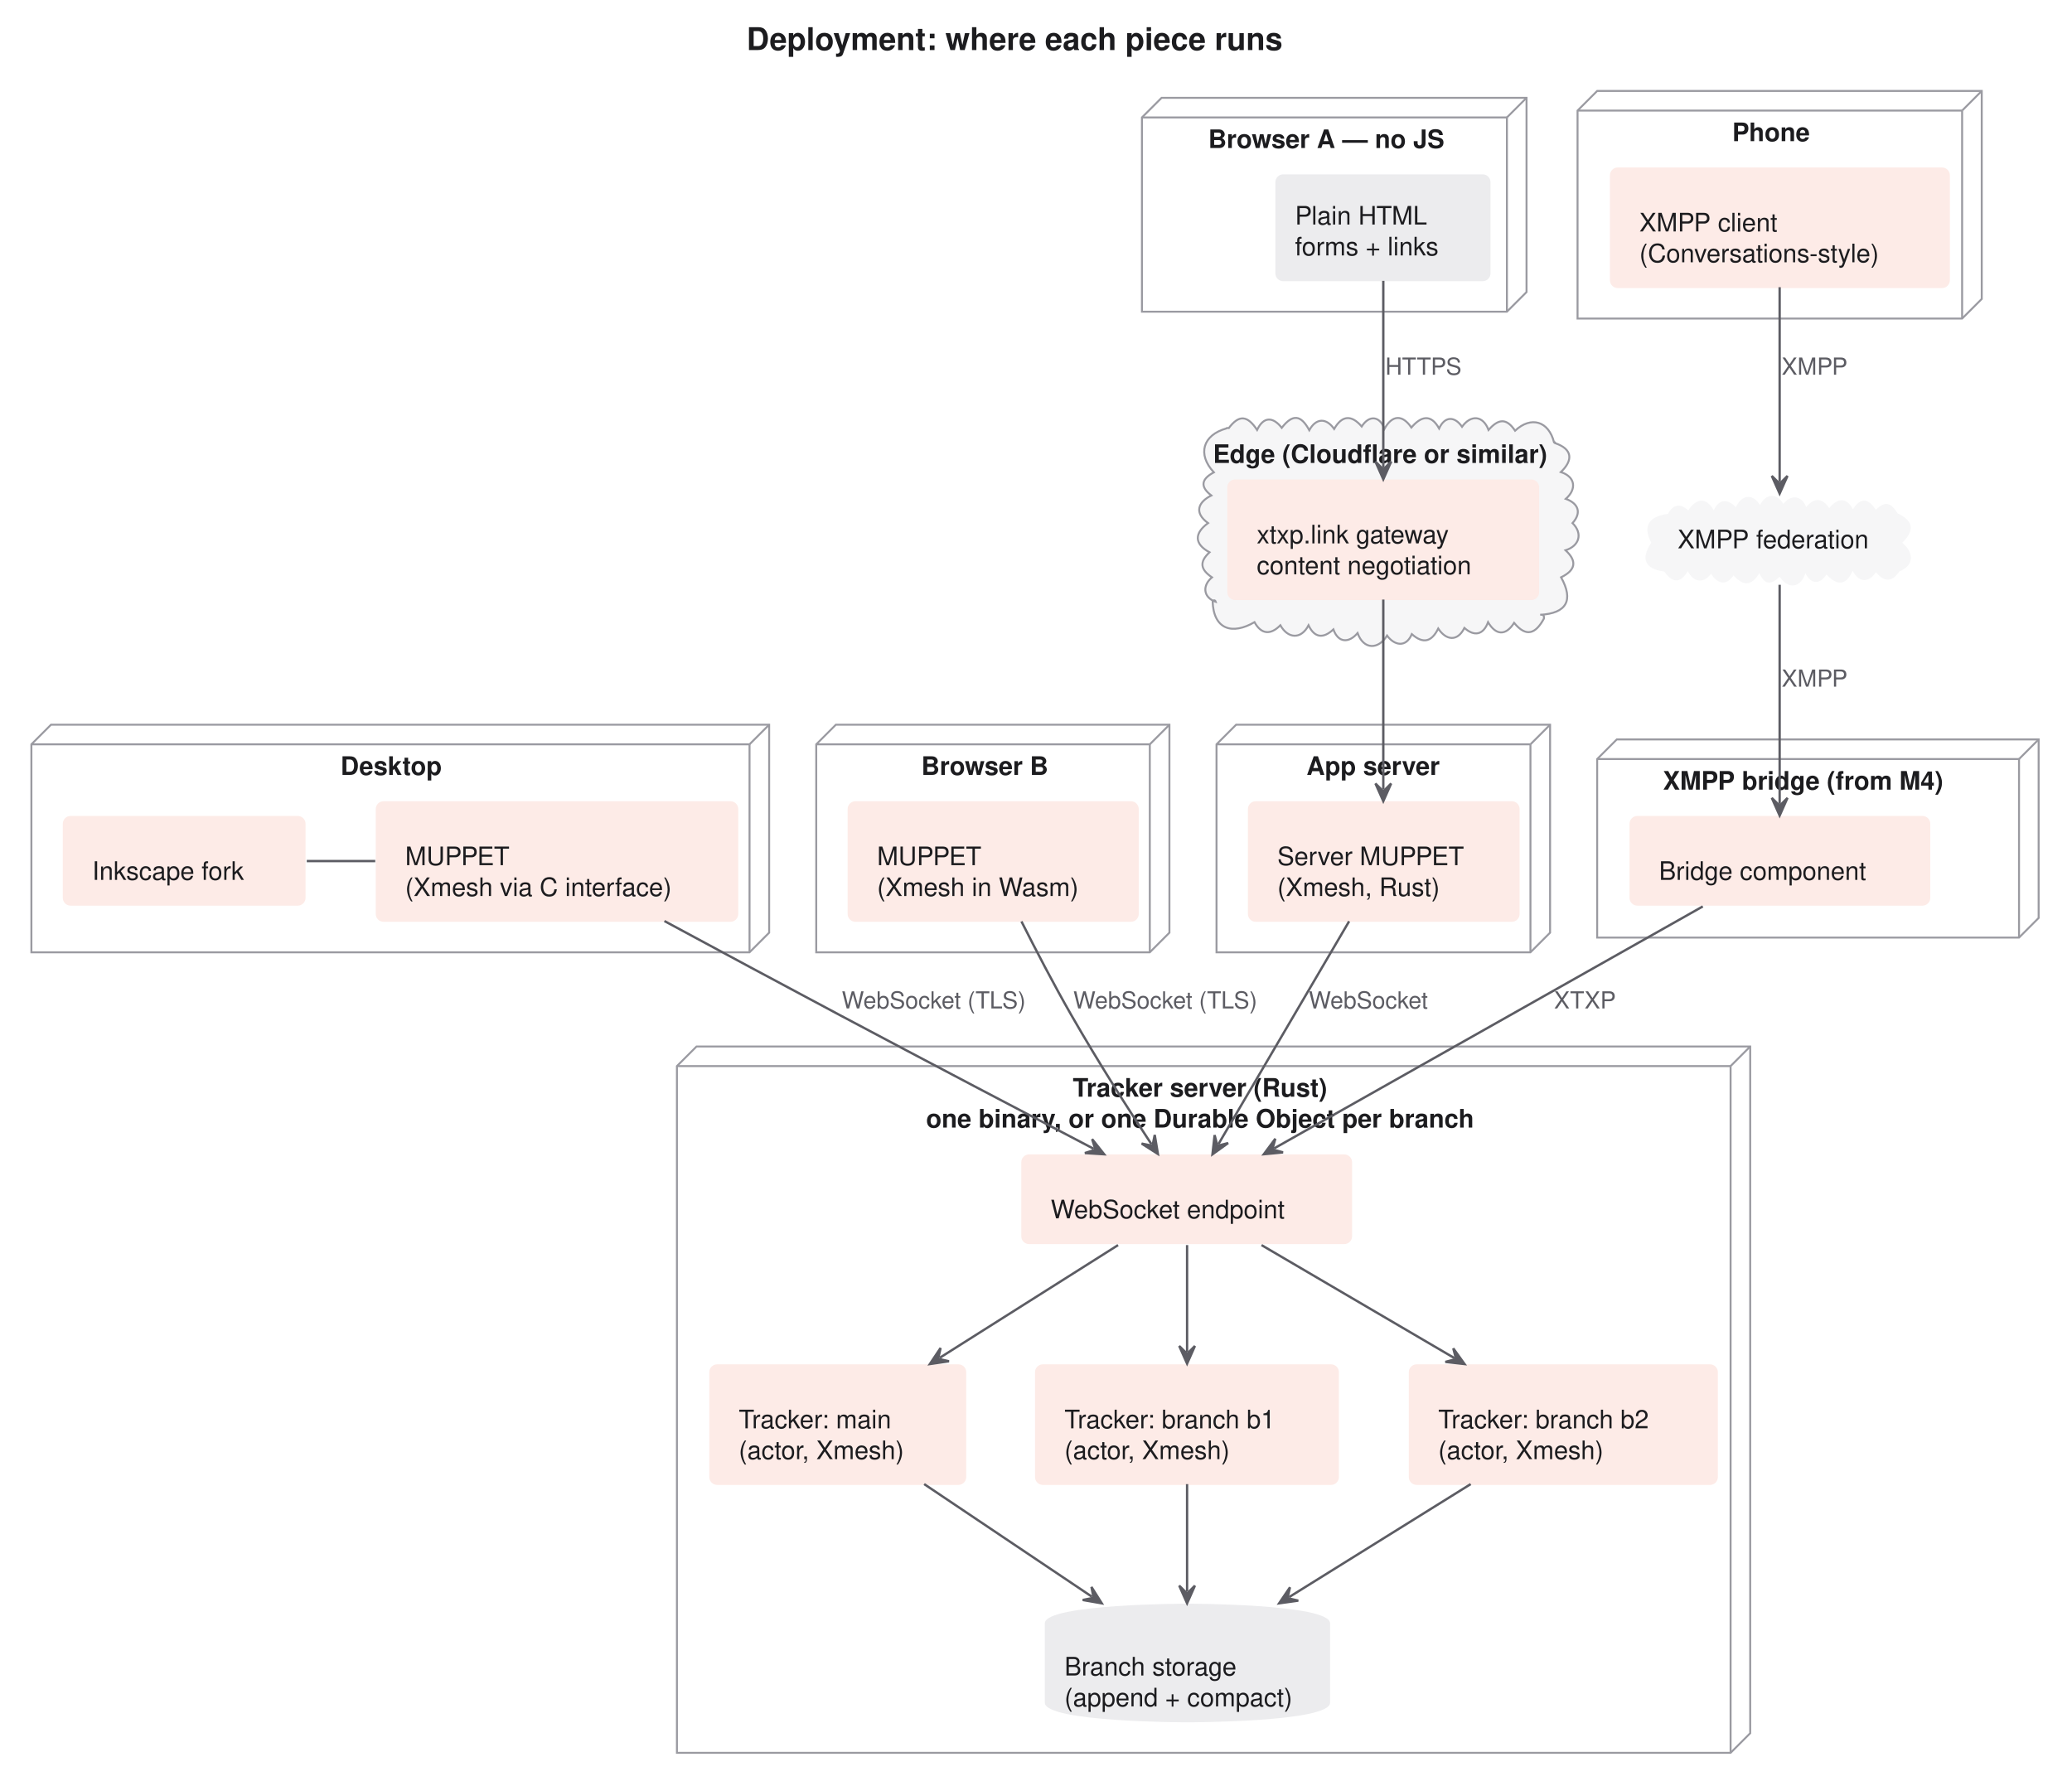
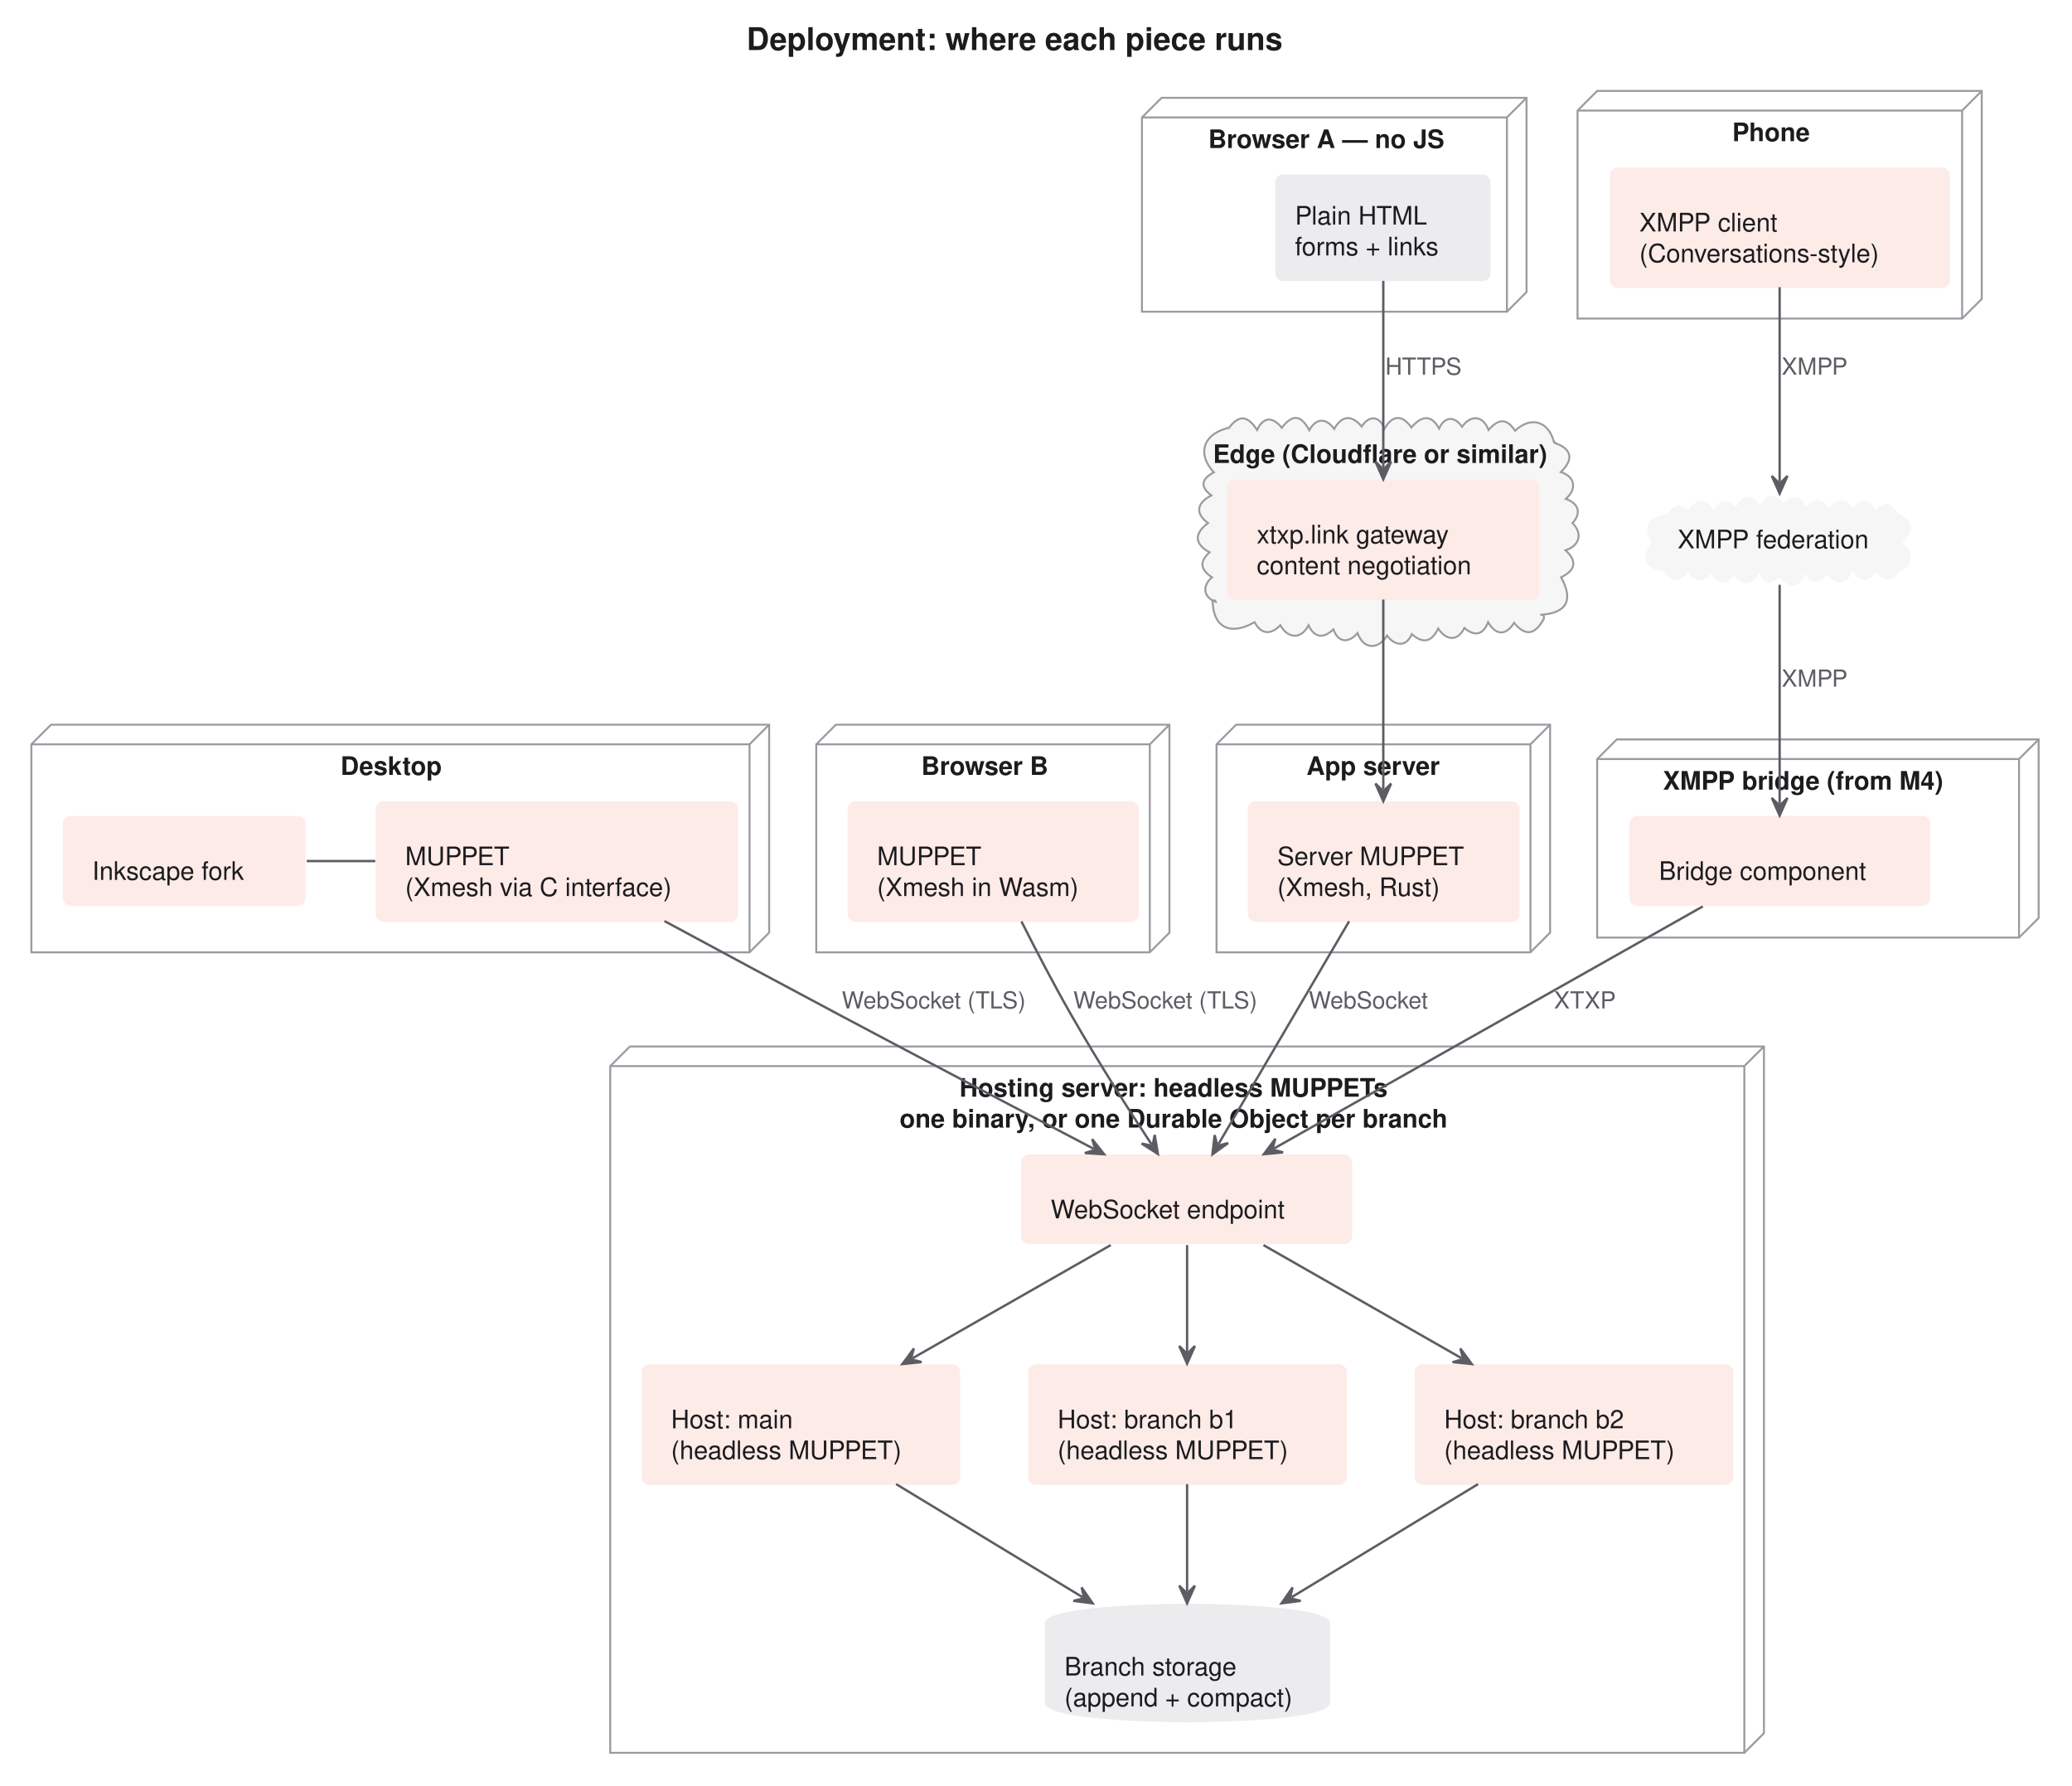
<svg xmlns="http://www.w3.org/2000/svg" contentStyleType="text/css" data-diagram-type="DESCRIPTION" height="910px" preserveAspectRatio="none" style="width:1056px;height:910px;" version="1.1" viewBox="0 0 1056 910" width="1056px" zoomAndPan="magnify">
  <defs />
  <g>
    <g class="title" data-source-line="2">
      <text fill="#1C1C1F" font-family="Helvetica" font-size="16" font-weight="bold" lengthAdjust="spacing" textLength="281.039" x="380.481" y="25.5">Deployment: where each piece runs</text>
    </g>
    <g class="cluster" data-entity="Desktop" data-source-line="4" data-uid="ent0002" id="cluster_Desktop">
      <polygon fill="none" points="16,379.359,26,369.359,392,369.359,392,475.359,382,485.359,16,485.359,16,379.359" style="stroke:#9A9AA1;stroke-width:1;" />
      <line style="stroke:#9A9AA1;stroke-width:1;" x1="382" x2="392" y1="379.359" y2="369.359" />
      <line style="stroke:#9A9AA1;stroke-width:1;" x1="16" x2="382" y1="379.359" y2="379.359" />
      <line style="stroke:#9A9AA1;stroke-width:1;" x1="382" x2="382" y1="379.359" y2="485.359" />
      <text fill="#1C1C1F" font-family="Helvetica" font-size="13" font-weight="bold" lengthAdjust="spacing" textLength="52.882" x="173.559" y="394.953">Desktop</text>
    </g>
    <g class="cluster" data-entity="Browser A . no JS" data-source-line="10" data-uid="ent0006" id="cluster_Browser A . no JS">
      <polygon fill="none" points="582,59.859,592,49.859,778,49.859,778,148.859,768,158.859,582,158.859,582,59.859" style="stroke:#9A9AA1;stroke-width:1;" />
      <line style="stroke:#9A9AA1;stroke-width:1;" x1="768" x2="778" y1="59.859" y2="49.859" />
      <line style="stroke:#9A9AA1;stroke-width:1;" x1="582" x2="768" y1="59.859" y2="59.859" />
      <line style="stroke:#9A9AA1;stroke-width:1;" x1="768" x2="768" y1="59.859" y2="158.859" />
      <text fill="#1C1C1F" font-family="Helvetica" font-size="13" font-weight="bold" lengthAdjust="spacing" textLength="120.434" x="615.783" y="75.453">Browser A — no JS</text>
    </g>
    <g class="cluster" data-entity="Browser B" data-source-line="14" data-uid="ent0008" id="cluster_Browser B">
      <polygon fill="none" points="416,379.359,426,369.359,596,369.359,596,475.359,586,485.359,416,485.359,416,379.359" style="stroke:#9A9AA1;stroke-width:1;" />
      <line style="stroke:#9A9AA1;stroke-width:1;" x1="586" x2="596" y1="379.359" y2="369.359" />
      <line style="stroke:#9A9AA1;stroke-width:1;" x1="416" x2="586" y1="379.359" y2="379.359" />
      <line style="stroke:#9A9AA1;stroke-width:1;" x1="586" x2="586" y1="379.359" y2="485.359" />
      <text fill="#1C1C1F" font-family="Helvetica" font-size="13" font-weight="bold" lengthAdjust="spacing" textLength="64.918" x="469.541" y="394.953">Browser B</text>
    </g>
    <g class="cluster" data-entity="Phone" data-source-line="18" data-uid="ent0010" id="cluster_Phone">
      <polygon fill="none" points="804,56.359,814,46.359,1010,46.359,1010,152.359,1000,162.359,804,162.359,804,56.359" style="stroke:#9A9AA1;stroke-width:1;" />
      <line style="stroke:#9A9AA1;stroke-width:1;" x1="1000" x2="1010" y1="56.359" y2="46.359" />
      <line style="stroke:#9A9AA1;stroke-width:1;" x1="804" x2="1000" y1="56.359" y2="56.359" />
      <line style="stroke:#9A9AA1;stroke-width:1;" x1="1000" x2="1000" y1="56.359" y2="162.359" />
      <text fill="#1C1C1F" font-family="Helvetica" font-size="13" font-weight="bold" lengthAdjust="spacing" textLength="40.327" x="882.837" y="71.953">Phone</text>
    </g>
    <g class="cluster" data-entity="Edge .Cloudflare or similar." data-source-line="22" data-uid="ent0012" id="cluster_Edge .Cloudflare or similar.">
      <path d="M626.006,218.52 C631.462,211.033 635.842,211.757 640.679,219.131 C643.996,212.13 648.834,212.382 653.247,218.042 C658.792,210.874 663.056,211.377 667.277,219.275 C670.712,213.004 675.914,212.854 679.963,218.627 C683.943,211.575 688.843,211.35 693.989,217.377 C697.742,211.467 703.136,211.869 705.603,218.561 C709.499,211.437 714.743,211.16 719.31,217.898 C724.062,212.297 729.161,210.615 733.446,218.391 C736.323,212.066 741.362,212.024 745.13,217.511 C749.594,211.282 755.837,211.638 758.639,219.145 C763.515,213.582 767.622,212.748 772.168,219.507 C780.326,211.903 789.253,214.629 792,225.359 C792.417,225.246 792.593,225.455 792.569,225.851 C801.486,228.896 801.842,234.526 795.495,240.599 C803.045,243.033 803.571,249.403 798.014,254.255 C804.343,256.543 806.263,261.232 801.438,266.61 C806.853,271.966 804.862,278.281 797.88,280.451 C804.092,286.168 802.81,290.719 795.617,294.235 C802.145,306.072 798.371,312.57 785,313.359 C786.598,312.974 787.084,313.961 786.843,315.311 C782.722,322.915 777.935,325.064 771.67,317.45 C767.374,324.221 762.346,323.8 758.392,317.112 C755.987,323.595 751.423,324.578 746.34,320.039 C742.727,327.295 736.919,326.3 732.998,320.349 C729.689,327.096 725.362,328.365 719.534,323.196 C716.577,330.281 710.603,328.986 706.926,323.944 C702.469,331.175 694.991,331.249 691.889,322.656 C687.545,327.805 682.059,327.804 679.563,320.784 C674.567,325.469 670.026,325.322 666.898,318.693 C663.067,326.079 656.352,325.51 652.536,318.678 C647.632,323.648 642.895,323.495 639.355,317.097 C628.221,323.616 618.455,321.079 618,306.359 C618.627,305.734 619.342,305.842 619.605,306.743 C613.037,304.435 612.765,298.325 617.693,294.257 C611.905,290.346 611.012,286.507 616.431,281.488 C608.42,277.153 608.754,271.675 615.692,266.599 C608.556,261.467 610.425,255.989 617.362,252.526 C611.314,247.908 612.449,244.023 618.645,240.737 C610.071,231.526 613.001,221.728 625,218.359 C625.419,217.925 625.737,218.015 626.006,218.52" fill="#F6F6F7" style="stroke:#9A9AA1;stroke-width:1;" />
      <text fill="#1C1C1F" font-family="Helvetica" font-size="13" font-weight="bold" lengthAdjust="spacing" textLength="173.589" x="618.205" y="235.953">Edge (Cloudflare or similar)</text>
    </g>
    <g class="cluster" data-entity="App server" data-source-line="26" data-uid="ent0014" id="cluster_App server">
      <polygon fill="none" points="620,379.359,630,369.359,790,369.359,790,475.359,780,485.359,620,485.359,620,379.359" style="stroke:#9A9AA1;stroke-width:1;" />
      <line style="stroke:#9A9AA1;stroke-width:1;" x1="780" x2="790" y1="379.359" y2="369.359" />
      <line style="stroke:#9A9AA1;stroke-width:1;" x1="620" x2="780" y1="379.359" y2="379.359" />
      <line style="stroke:#9A9AA1;stroke-width:1;" x1="780" x2="780" y1="379.359" y2="485.359" />
      <text fill="#1C1C1F" font-family="Helvetica" font-size="13" font-weight="bold" lengthAdjust="spacing" textLength="70.326" x="665.837" y="394.953">App server</text>
    </g>
-     <g class="cluster" data-entity="Tracker server .Rust..none binary. or one Durable Object per branch" data-source-line="30" data-uid="ent0016" id="cluster_Tracker server .Rust..none binary. or one Durable Object per branch">
-       <polygon fill="none" points="345,543.359,355,533.359,892,533.359,892,883.359,882,893.359,345,893.359,345,543.359" style="stroke:#9A9AA1;stroke-width:1;" />
-       <line style="stroke:#9A9AA1;stroke-width:1;" x1="882" x2="892" y1="543.359" y2="533.359" />
-       <line style="stroke:#9A9AA1;stroke-width:1;" x1="345" x2="882" y1="543.359" y2="543.359" />
-       <line style="stroke:#9A9AA1;stroke-width:1;" x1="882" x2="882" y1="543.359" y2="893.359" />
-       <text fill="#1C1C1F" font-family="Helvetica" font-size="13" font-weight="bold" lengthAdjust="spacing" textLength="135.529" x="546.736" y="558.953">Tracker server (Rust)</text>
-       <text fill="#1C1C1F" font-family="Helvetica" font-size="13" font-weight="bold" lengthAdjust="spacing" textLength="285.035" x="471.982" y="574.683">one binary, or one Durable Object per branch</text>
+     <g class="cluster" data-entity="Hosting server. headless MUPPETs.none binary. or one Durable Object per branch" data-source-line="30" data-uid="ent0016" id="cluster_Hosting server. headless MUPPETs.none binary. or one Durable Object per branch">
+       <polygon fill="none" points="311,543.359,321,533.359,899,533.359,899,883.359,889,893.359,311,893.359,311,543.359" style="stroke:#9A9AA1;stroke-width:1;" />
+       <line style="stroke:#9A9AA1;stroke-width:1;" x1="889" x2="899" y1="543.359" y2="533.359" />
+       <line style="stroke:#9A9AA1;stroke-width:1;" x1="311" x2="889" y1="543.359" y2="543.359" />
+       <line style="stroke:#9A9AA1;stroke-width:1;" x1="889" x2="889" y1="543.359" y2="893.359" />
+       <text fill="#1C1C1F" font-family="Helvetica" font-size="13" font-weight="bold" lengthAdjust="spacing" textLength="224.022" x="488.989" y="558.953">Hosting server: headless MUPPETs</text>
+       <text fill="#1C1C1F" font-family="Helvetica" font-size="13" font-weight="bold" lengthAdjust="spacing" textLength="285.035" x="458.482" y="574.683">one binary, or one Durable Object per branch</text>
    </g>
    <g class="cluster" data-entity="XMPP bridge .from M4." data-source-line="38" data-uid="ent0022" id="cluster_XMPP bridge .from M4.">
      <polygon fill="none" points="814,386.859,824,376.859,1039,376.859,1039,467.859,1029,477.859,814,477.859,814,386.859" style="stroke:#9A9AA1;stroke-width:1;" />
      <line style="stroke:#9A9AA1;stroke-width:1;" x1="1029" x2="1039" y1="386.859" y2="376.859" />
      <line style="stroke:#9A9AA1;stroke-width:1;" x1="814" x2="1029" y1="386.859" y2="386.859" />
      <line style="stroke:#9A9AA1;stroke-width:1;" x1="1029" x2="1029" y1="386.859" y2="477.859" />
      <text fill="#1C1C1F" font-family="Helvetica" font-size="13" font-weight="bold" lengthAdjust="spacing" textLength="149.963" x="847.518" y="402.453">XMPP bridge (from M4)</text>
    </g>
    <g class="entity" data-entity="ink" data-source-line="5" data-uid="ent0003" id="entity_ink">
      <rect fill="#FDEBE7" height="45.73" rx="4" ry="4" width="123.726" x="32" y="415.859" />
      <rect fill="#FDEBE7" height="10" width="15" x="135.726" y="420.859" />
      <rect fill="#FDEBE7" height="2" width="4" x="133.726" y="422.859" />
      <rect fill="#FDEBE7" height="2" width="4" x="133.726" y="426.859" />
      <text fill="#1C1C1F" font-family="Helvetica" font-size="13" lengthAdjust="spacing" textLength="83.726" x="47" y="448.453">Inkscape fork</text>
    </g>
    <g class="entity" data-entity="m1" data-source-line="6" data-uid="ent0004" id="entity_m1">
      <rect fill="#FDEBE7" height="61.459" rx="4" ry="4" width="184.758" x="191.5" y="408.359" />
      <rect fill="#FDEBE7" height="10" width="15" x="356.258" y="413.359" />
      <rect fill="#FDEBE7" height="2" width="4" x="354.258" y="415.359" />
      <rect fill="#FDEBE7" height="2" width="4" x="354.258" y="419.359" />
      <text fill="#1C1C1F" font-family="Helvetica" font-size="13" lengthAdjust="spacing" textLength="54.228" x="206.5" y="440.953">MUPPET</text>
      <text fill="#1C1C1F" font-family="Helvetica" font-size="13" lengthAdjust="spacing" textLength="144.758" x="206.5" y="456.683">(Xmesh via C interface)</text>
    </g>
    <g class="entity" data-entity="html" data-source-line="11" data-uid="ent0007" id="entity_html">
      <rect fill="#ECECEE" height="54.459" rx="4" ry="4" width="109.638" x="650" y="88.859" />
      <polygon fill="#ECECEE" points="742.638,93.859,742.638,107.859,754.638,107.859,754.638,99.859,748.638,93.859,742.638,93.859" />
      <line x1="748.638" x2="748.638" y1="93.859" y2="99.859" />
      <line x1="754.638" x2="748.638" y1="99.859" y2="99.859" />
      <text fill="#1C1C1F" font-family="Helvetica" font-size="13" lengthAdjust="spacing" textLength="70.383" x="660" y="114.453">Plain HTML</text>
      <text fill="#1C1C1F" font-family="Helvetica" font-size="13" lengthAdjust="spacing" textLength="79.638" x="660" y="130.183">forms + links</text>
    </g>
    <g class="entity" data-entity="m2" data-source-line="15" data-uid="ent0009" id="entity_m2">
      <rect fill="#FDEBE7" height="61.459" rx="4" ry="4" width="148.367" x="432" y="408.359" />
      <rect fill="#FDEBE7" height="10" width="15" x="560.367" y="413.359" />
      <rect fill="#FDEBE7" height="2" width="4" x="558.367" y="415.359" />
      <rect fill="#FDEBE7" height="2" width="4" x="558.367" y="419.359" />
      <text fill="#1C1C1F" font-family="Helvetica" font-size="13" lengthAdjust="spacing" textLength="54.228" x="447" y="440.953">MUPPET</text>
      <text fill="#1C1C1F" font-family="Helvetica" font-size="13" lengthAdjust="spacing" textLength="108.367" x="447" y="456.683">(Xmesh in Wasm)</text>
    </g>
    <g class="entity" data-entity="phone" data-source-line="19" data-uid="ent0011" id="entity_phone">
      <rect fill="#FDEBE7" height="61.459" rx="4" ry="4" width="173.263" x="820.5" y="85.359" />
      <rect fill="#FDEBE7" height="10" width="15" x="973.763" y="90.359" />
      <rect fill="#FDEBE7" height="2" width="4" x="971.763" y="92.359" />
      <rect fill="#FDEBE7" height="2" width="4" x="971.763" y="96.359" />
      <text fill="#1C1C1F" font-family="Helvetica" font-size="13" lengthAdjust="spacing" textLength="74.109" x="835.5" y="117.953">XMPP client</text>
      <text fill="#1C1C1F" font-family="Helvetica" font-size="13" lengthAdjust="spacing" textLength="133.263" x="835.5" y="133.683">(Conversations-style)</text>
    </g>
    <g class="entity" data-entity="gw" data-source-line="23" data-uid="ent0013" id="entity_gw">
      <rect fill="#FDEBE7" height="61.459" rx="4" ry="4" width="158.93" x="625.5" y="244.359" />
      <rect fill="#FDEBE7" height="10" width="15" x="764.43" y="249.359" />
      <rect fill="#FDEBE7" height="2" width="4" x="762.43" y="251.359" />
      <rect fill="#FDEBE7" height="2" width="4" x="762.43" y="255.359" />
      <text fill="#1C1C1F" font-family="Helvetica" font-size="13" lengthAdjust="spacing" textLength="107.269" x="640.5" y="276.953">xtxp.link gateway</text>
      <text fill="#1C1C1F" font-family="Helvetica" font-size="13" lengthAdjust="spacing" textLength="118.93" x="640.5" y="292.683">content negotiation</text>
    </g>
    <g class="entity" data-entity="m3" data-source-line="27" data-uid="ent0015" id="entity_m3">
      <rect fill="#FDEBE7" height="61.459" rx="4" ry="4" width="138.477" x="636" y="408.359" />
      <rect fill="#FDEBE7" height="10" width="15" x="754.477" y="413.359" />
      <rect fill="#FDEBE7" height="2" width="4" x="752.477" y="415.359" />
      <rect fill="#FDEBE7" height="2" width="4" x="752.477" y="419.359" />
      <text fill="#1C1C1F" font-family="Helvetica" font-size="13" lengthAdjust="spacing" textLength="98.478" x="651" y="440.953">Server MUPPET</text>
      <text fill="#1C1C1F" font-family="Helvetica" font-size="13" lengthAdjust="spacing" textLength="86.436" x="651" y="456.683">(Xmesh, Rust)</text>
    </g>
    <g class="entity" data-entity="ws" data-source-line="31" data-uid="ent0017" id="entity_ws">
      <rect fill="#FDEBE7" height="45.73" rx="4" ry="4" width="168.591" x="520.5" y="588.359" />
      <rect fill="#FDEBE7" height="10" width="15" x="669.091" y="593.359" />
      <rect fill="#FDEBE7" height="2" width="4" x="667.091" y="595.359" />
      <rect fill="#FDEBE7" height="2" width="4" x="667.091" y="599.359" />
      <text fill="#1C1C1F" font-family="Helvetica" font-size="13" lengthAdjust="spacing" textLength="128.591" x="535.5" y="620.953">WebSocket endpoint</text>
    </g>
    <g class="entity" data-entity="t0" data-source-line="32" data-uid="ent0018" id="entity_t0">
-       <rect fill="#FDEBE7" height="61.459" rx="4" ry="4" width="130.936" x="361.5" y="695.359" />
-       <rect fill="#FDEBE7" height="10" width="15" x="472.437" y="700.359" />
-       <rect fill="#FDEBE7" height="2" width="4" x="470.437" y="702.359" />
-       <rect fill="#FDEBE7" height="2" width="4" x="470.437" y="706.359" />
-       <text fill="#1C1C1F" font-family="Helvetica" font-size="13" lengthAdjust="spacing" textLength="84.538" x="376.5" y="727.953">Tracker: main</text>
-       <text fill="#1C1C1F" font-family="Helvetica" font-size="13" lengthAdjust="spacing" textLength="90.936" x="376.5" y="743.683">(actor, Xmesh)</text>
+       <rect fill="#FDEBE7" height="61.459" rx="4" ry="4" width="162.345" x="327" y="695.359" />
+       <rect fill="#FDEBE7" height="10" width="15" x="469.345" y="700.359" />
+       <rect fill="#FDEBE7" height="2" width="4" x="467.345" y="702.359" />
+       <rect fill="#FDEBE7" height="2" width="4" x="467.345" y="706.359" />
+       <text fill="#1C1C1F" font-family="Helvetica" font-size="13" lengthAdjust="spacing" textLength="65.489" x="342" y="727.953">Host: main</text>
+       <text fill="#1C1C1F" font-family="Helvetica" font-size="13" lengthAdjust="spacing" textLength="122.345" x="342" y="743.683">(headless MUPPET)</text>
    </g>
    <g class="entity" data-entity="t1" data-source-line="33" data-uid="ent0019" id="entity_t1">
-       <rect fill="#FDEBE7" height="61.459" rx="4" ry="4" width="154.874" x="527.5" y="695.359" />
-       <rect fill="#FDEBE7" height="10" width="15" x="662.374" y="700.359" />
-       <rect fill="#FDEBE7" height="2" width="4" x="660.374" y="702.359" />
-       <rect fill="#FDEBE7" height="2" width="4" x="660.374" y="706.359" />
-       <text fill="#1C1C1F" font-family="Helvetica" font-size="13" lengthAdjust="spacing" textLength="114.874" x="542.5" y="727.953">Tracker: branch b1</text>
-       <text fill="#1C1C1F" font-family="Helvetica" font-size="13" lengthAdjust="spacing" textLength="90.936" x="542.5" y="743.683">(actor, Xmesh)</text>
+       <rect fill="#FDEBE7" height="61.459" rx="4" ry="4" width="162.345" x="524" y="695.359" />
+       <rect fill="#FDEBE7" height="10" width="15" x="666.345" y="700.359" />
+       <rect fill="#FDEBE7" height="2" width="4" x="664.345" y="702.359" />
+       <rect fill="#FDEBE7" height="2" width="4" x="664.345" y="706.359" />
+       <text fill="#1C1C1F" font-family="Helvetica" font-size="13" lengthAdjust="spacing" textLength="95.824" x="539" y="727.953">Host: branch b1</text>
+       <text fill="#1C1C1F" font-family="Helvetica" font-size="13" lengthAdjust="spacing" textLength="122.345" x="539" y="743.683">(headless MUPPET)</text>
    </g>
    <g class="entity" data-entity="t2" data-source-line="34" data-uid="ent0020" id="entity_t2">
-       <rect fill="#FDEBE7" height="61.459" rx="4" ry="4" width="157.514" x="718" y="695.359" />
-       <rect fill="#FDEBE7" height="10" width="15" x="855.514" y="700.359" />
-       <rect fill="#FDEBE7" height="2" width="4" x="853.514" y="702.359" />
-       <rect fill="#FDEBE7" height="2" width="4" x="853.514" y="706.359" />
-       <text fill="#1C1C1F" font-family="Helvetica" font-size="13" lengthAdjust="spacing" textLength="117.514" x="733" y="727.953">Tracker: branch b2</text>
-       <text fill="#1C1C1F" font-family="Helvetica" font-size="13" lengthAdjust="spacing" textLength="90.936" x="733" y="743.683">(actor, Xmesh)</text>
+       <rect fill="#FDEBE7" height="61.459" rx="4" ry="4" width="162.345" x="721" y="695.359" />
+       <rect fill="#FDEBE7" height="10" width="15" x="863.345" y="700.359" />
+       <rect fill="#FDEBE7" height="2" width="4" x="861.345" y="702.359" />
+       <rect fill="#FDEBE7" height="2" width="4" x="861.345" y="706.359" />
+       <text fill="#1C1C1F" font-family="Helvetica" font-size="13" lengthAdjust="spacing" textLength="98.465" x="736" y="727.953">Host: branch b2</text>
+       <text fill="#1C1C1F" font-family="Helvetica" font-size="13" lengthAdjust="spacing" textLength="122.345" x="736" y="743.683">(headless MUPPET)</text>
    </g>
    <g class="entity" data-entity="store" data-source-line="35" data-uid="ent0021" id="entity_store">
      <path d="M532.5,827.359 C532.5,817.359 605.193,817.359 605.193,817.359 C605.193,817.359 677.885,817.359 677.885,827.359 L677.885,867.818 C677.885,877.818 605.193,877.818 605.193,877.818 C605.193,877.818 532.5,877.818 532.5,867.818 L532.5,827.359" fill="#ECECEE" />
      <path d="M532.5,827.359 C532.5,837.359 605.193,837.359 605.193,837.359 C605.193,837.359 677.885,837.359 677.885,827.359" fill="none" />
      <text fill="#1C1C1F" font-family="Helvetica" font-size="13" lengthAdjust="spacing" textLength="93.806" x="542.5" y="853.953">Branch storage</text>
      <text fill="#1C1C1F" font-family="Helvetica" font-size="13" lengthAdjust="spacing" textLength="125.385" x="542.5" y="869.683">(append + compact)</text>
    </g>
    <g class="entity" data-entity="br" data-source-line="39" data-uid="ent0023" id="entity_br">
      <rect fill="#FDEBE7" height="45.73" rx="4" ry="4" width="153.274" x="830.5" y="415.859" />
      <rect fill="#FDEBE7" height="10" width="15" x="963.774" y="420.859" />
      <rect fill="#FDEBE7" height="2" width="4" x="961.774" y="422.859" />
      <rect fill="#FDEBE7" height="2" width="4" x="961.774" y="426.859" />
      <text fill="#1C1C1F" font-family="Helvetica" font-size="13" lengthAdjust="spacing" textLength="113.274" x="845.5" y="448.453">Bridge component</text>
    </g>
    <g class="entity" data-entity="xf" data-source-line="42" data-uid="ent0024" id="entity_xf">
      <path d="M850.088,261.902 C852.587,257.062 856.452,256.369 860.416,260.144 C864.227,254.127 869.562,252.966 873.416,260.101 C875.993,254.224 880.7,254.109 884.684,258.567 C887.419,252.405 893.039,251.107 896.97,257.387 C899.879,251.73 905.37,250.946 908.842,256.807 C912.815,251.994 918.101,252.374 920.553,258.444 C924.538,253.499 928.756,253.696 932.293,258.959 C936.271,253.995 940.934,253.066 944.334,259.566 C948.281,253.273 952.376,254.09 956.027,259.854 C960.723,255.038 963.955,256.351 967.071,261.591 C975.306,265.572 975.902,270.298 969.464,276.616 C975.184,281.273 976.02,288.023 967.962,291.268 C964.122,297.014 960.215,296.512 956.031,291.656 C952.38,297.339 947.131,296.805 944.22,290.901 C940.705,298.733 936.283,298.469 930.84,292.812 C927.448,298.157 922.827,297.784 920.142,292.126 C917.768,299.7 911.28,300.572 906.98,293.907 C902.574,298.373 899.238,298.052 896.657,292.099 C892.664,298.753 888.566,298.865 883.492,293.261 C879.721,298.96 875.073,297.36 872.062,292.442 C868.064,297.71 862.97,296.701 860.207,291.096 C856.346,297.549 852.253,297.144 848.198,291.286 C838.262,290.017 836.104,284.806 841.569,276.591 C836.728,267.43 841.209,263.105 850.088,261.902" fill="#F6F6F7" />
      <text fill="#1C1C1F" font-family="Helvetica" font-size="13" lengthAdjust="spacing" textLength="103.873" x="855" y="279.453">XMPP federation</text>
    </g>
    <g class="link" data-entity-1="ink" data-entity-2="m1" data-source-line="7" data-uid="lnk5" id="link_ink_m1">
      <path d="M156.34,438.859 C167.98,438.859 179.61,438.859 191.25,438.859" fill="none" id="ink-m1" style="stroke:#5C5C63;stroke-width:1.2;" />
    </g>
    <g class="link" data-entity-1="html" data-entity-2="gw" data-source-line="44" data-uid="lnk25" id="link_html_gw">
      <path d="M705,143.139 C705,171.069 705,209.149 705,238.279" fill="none" id="html-to-gw" style="stroke:#5C5C63;stroke-width:1.2;" />
      <polygon fill="#5C5C63" points="705,244.279,709,235.279,705,239.279,701,235.279,705,244.279" style="stroke:#5C5C63;stroke-width:1.2;" />
      <text fill="#5C5C63" font-family="Helvetica" font-size="12" lengthAdjust="spacing" textLength="39.773" x="706" y="190.984">HTTPS</text>
    </g>
    <g class="link" data-entity-1="gw" data-entity-2="m3" data-source-line="45" data-uid="lnk26" id="link_gw_m3">
      <path d="M705,305.569 C705,334.799 705,373.169 705,402.339" fill="none" id="gw-to-m3" style="stroke:#5C5C63;stroke-width:1.2;" />
      <polygon fill="#5C5C63" points="705,408.339,709,399.339,705,403.339,701,399.339,705,408.339" style="stroke:#5C5C63;stroke-width:1.2;" />
    </g>
    <g class="link" data-entity-1="m1" data-entity-2="ws" data-source-line="46" data-uid="lnk27" id="link_m1_ws">
      <path d="M338.63,469.429 C365.52,483.939 398.42,501.629 428,517.359 C473.97,541.809 521.523,566.749 557.423,585.519" fill="none" id="m1-to-ws" style="stroke:#5C5C63;stroke-width:1.2;" />
      <polygon fill="#5C5C63" points="562.74,588.299,556.618,580.585,558.309,585.983,552.911,587.674,562.74,588.299" style="stroke:#5C5C63;stroke-width:1.2;" />
      <text fill="#5C5C63" font-family="Helvetica" font-size="12" lengthAdjust="spacing" textLength="99.785" x="429" y="513.984">WebSocket (TLS)</text>
    </g>
    <g class="link" data-entity-1="m2" data-entity-2="ws" data-source-line="47" data-uid="lnk28" id="link_m2_ws">
      <path d="M520.59,469.629 C527.92,484.189 537.11,501.859 546,517.359 C560.18,542.069 574.536,564.511 586.826,583.141" fill="none" id="m2-to-ws" style="stroke:#5C5C63;stroke-width:1.2;" />
      <polygon fill="#5C5C63" points="590.13,588.149,588.513,578.434,587.377,583.976,581.835,582.84,590.13,588.149" style="stroke:#5C5C63;stroke-width:1.2;" />
      <text fill="#5C5C63" font-family="Helvetica" font-size="12" lengthAdjust="spacing" textLength="99.785" x="547" y="513.984">WebSocket (TLS)</text>
    </g>
    <g class="link" data-entity-1="m3" data-entity-2="ws" data-source-line="48" data-uid="lnk29" id="link_m3_ws">
      <path d="M687.58,469.559 C667.72,503.429 638.735,552.844 620.965,583.144" fill="none" id="m3-to-ws" style="stroke:#5C5C63;stroke-width:1.2;" />
      <polygon fill="#5C5C63" points="617.93,588.319,625.933,582.58,620.459,584.006,619.033,578.532,617.93,588.319" style="stroke:#5C5C63;stroke-width:1.2;" />
      <text fill="#5C5C63" font-family="Helvetica" font-size="12" lengthAdjust="spacing" textLength="65.426" x="667" y="513.984">WebSocket</text>
    </g>
    <g class="link" data-entity-1="phone" data-entity-2="xf" data-source-line="49" data-uid="lnk30" id="link_phone_xf">
      <path d="M907,146.389 C907,176.949 907,217.979 907,245.559" fill="none" id="phone-to-xf" style="stroke:#5C5C63;stroke-width:1.2;" />
      <polygon fill="#5C5C63" points="907,251.559,911,242.559,907,246.559,903,242.559,907,251.559" style="stroke:#5C5C63;stroke-width:1.2;" />
      <text fill="#5C5C63" font-family="Helvetica" font-size="12" lengthAdjust="spacing" textLength="34.353" x="908" y="190.984">XMPP</text>
    </g>
    <g class="link" data-entity-1="xf" data-entity-2="br" data-source-line="50" data-uid="lnk31" id="link_xf_br">
      <path d="M907,298.049 C907,328.979 907,378.749 907,409.679" fill="none" id="xf-to-br" style="stroke:#5C5C63;stroke-width:1.2;" />
      <polygon fill="#5C5C63" points="907,415.679,911,406.679,907,410.679,903,406.679,907,415.679" style="stroke:#5C5C63;stroke-width:1.2;" />
      <text fill="#5C5C63" font-family="Helvetica" font-size="12" lengthAdjust="spacing" textLength="34.353" x="908" y="349.984">XMPP</text>
    </g>
    <g class="link" data-entity-1="ws" data-entity-2="t0" data-source-line="51" data-uid="lnk32" id="link_ws_t0">
-       <path d="M569.83,634.589 C542.38,651.939 509.041,673.003 478.971,692.013" fill="none" id="ws-to-t0" style="stroke:#5C5C63;stroke-width:1.2;" />
-       <polygon fill="#5C5C63" points="473.9,695.219,483.645,693.791,478.126,692.548,479.37,687.029,473.9,695.219" style="stroke:#5C5C63;stroke-width:1.2;" />
+       <path d="M566.08,634.589 C535.69,651.939 498.4,673.234 465.11,692.244" fill="none" id="ws-to-t0" style="stroke:#5C5C63;stroke-width:1.2;" />
+       <polygon fill="#5C5C63" points="459.9,695.219,469.699,694.23,464.242,692.74,465.732,687.283,459.9,695.219" style="stroke:#5C5C63;stroke-width:1.2;" />
    </g>
    <g class="link" data-entity-1="ws" data-entity-2="t1" data-source-line="52" data-uid="lnk33" id="link_ws_t1">
      <path d="M605,634.589 C605,651.879 605,670.029 605,689.009" fill="none" id="ws-to-t1" style="stroke:#5C5C63;stroke-width:1.2;" />
      <polygon fill="#5C5C63" points="605,695.009,609,686.009,605,690.009,601,686.009,605,695.009" style="stroke:#5C5C63;stroke-width:1.2;" />
    </g>
    <g class="link" data-entity-1="ws" data-entity-2="t2" data-source-line="53" data-uid="lnk34" id="link_ws_t2">
-       <path d="M642.93,634.589 C672.55,651.939 708.804,673.175 741.234,692.185" fill="none" id="ws-to-t2" style="stroke:#5C5C63;stroke-width:1.2;" />
-       <polygon fill="#5C5C63" points="746.41,695.219,740.668,687.217,742.096,692.691,736.623,694.119,746.41,695.219" style="stroke:#5C5C63;stroke-width:1.2;" />
+       <path d="M643.92,634.589 C674.31,651.939 711.6,673.234 744.89,692.244" fill="none" id="ws-to-t2" style="stroke:#5C5C63;stroke-width:1.2;" />
+       <polygon fill="#5C5C63" points="750.1,695.219,744.268,687.283,745.758,692.74,740.301,694.23,750.1,695.219" style="stroke:#5C5C63;stroke-width:1.2;" />
    </g>
    <g class="link" data-entity-1="br" data-entity-2="ws" data-source-line="54" data-uid="lnk35" id="link_br_ws">
      <path d="M867.83,461.979 C809.89,494.679 707.225,552.65 649.325,585.33" fill="none" id="br-to-ws" style="stroke:#5C5C63;stroke-width:1.2;" />
      <polygon fill="#5C5C63" points="644.1,588.279,653.904,587.339,648.454,585.822,649.972,580.372,644.1,588.279" style="stroke:#5C5C63;stroke-width:1.2;" />
      <text fill="#5C5C63" font-family="Helvetica" font-size="12" lengthAdjust="spacing" textLength="31.781" x="792" y="513.984">XTXP</text>
    </g>
    <g class="link" data-entity-1="t0" data-entity-2="store" data-source-line="55" data-uid="lnk36" id="link_t0_store">
-       <path d="M471,756.399 C498.59,774.919 529.028,795.355 556.528,813.815" fill="none" id="t0-to-store" style="stroke:#5C5C63;stroke-width:1.2;" />
-       <polygon fill="#5C5C63" points="561.51,817.159,556.267,808.822,557.359,814.373,551.808,815.464,561.51,817.159" style="stroke:#5C5C63;stroke-width:1.2;" />
+       <path d="M456.7,756.399 C487.23,774.919 521.3,795.587 551.73,814.047" fill="none" id="t0-to-store" style="stroke:#5C5C63;stroke-width:1.2;" />
+       <polygon fill="#5C5C63" points="556.86,817.159,551.24,809.072,552.585,814.566,547.091,815.911,556.86,817.159" style="stroke:#5C5C63;stroke-width:1.2;" />
    </g>
    <g class="link" data-entity-1="t1" data-entity-2="store" data-source-line="56" data-uid="lnk37" id="link_t1_store">
      <path d="M605,756.399 C605,774.919 605,792.699 605,811.159" fill="none" id="t1-to-store" style="stroke:#5C5C63;stroke-width:1.2;" />
      <polygon fill="#5C5C63" points="605,817.159,609,808.159,605,812.159,601,808.159,605,817.159" style="stroke:#5C5C63;stroke-width:1.2;" />
    </g>
    <g class="link" data-entity-1="t2" data-entity-2="store" data-source-line="57" data-uid="lnk38" id="link_t2_store">
-       <path d="M749.54,756.399 C719.78,774.919 686.664,795.529 657.004,813.989" fill="none" id="t2-to-store" style="stroke:#5C5C63;stroke-width:1.2;" />
-       <polygon fill="#5C5C63" points="651.91,817.159,661.665,815.8,656.155,814.517,657.437,809.008,651.91,817.159" style="stroke:#5C5C63;stroke-width:1.2;" />
+       <path d="M753.3,756.399 C722.77,774.919 688.7,795.587 658.27,814.047" fill="none" id="t2-to-store" style="stroke:#5C5C63;stroke-width:1.2;" />
+       <polygon fill="#5C5C63" points="653.14,817.159,662.909,815.911,657.415,814.566,658.76,809.072,653.14,817.159" style="stroke:#5C5C63;stroke-width:1.2;" />
    </g>
  </g>
</svg>
